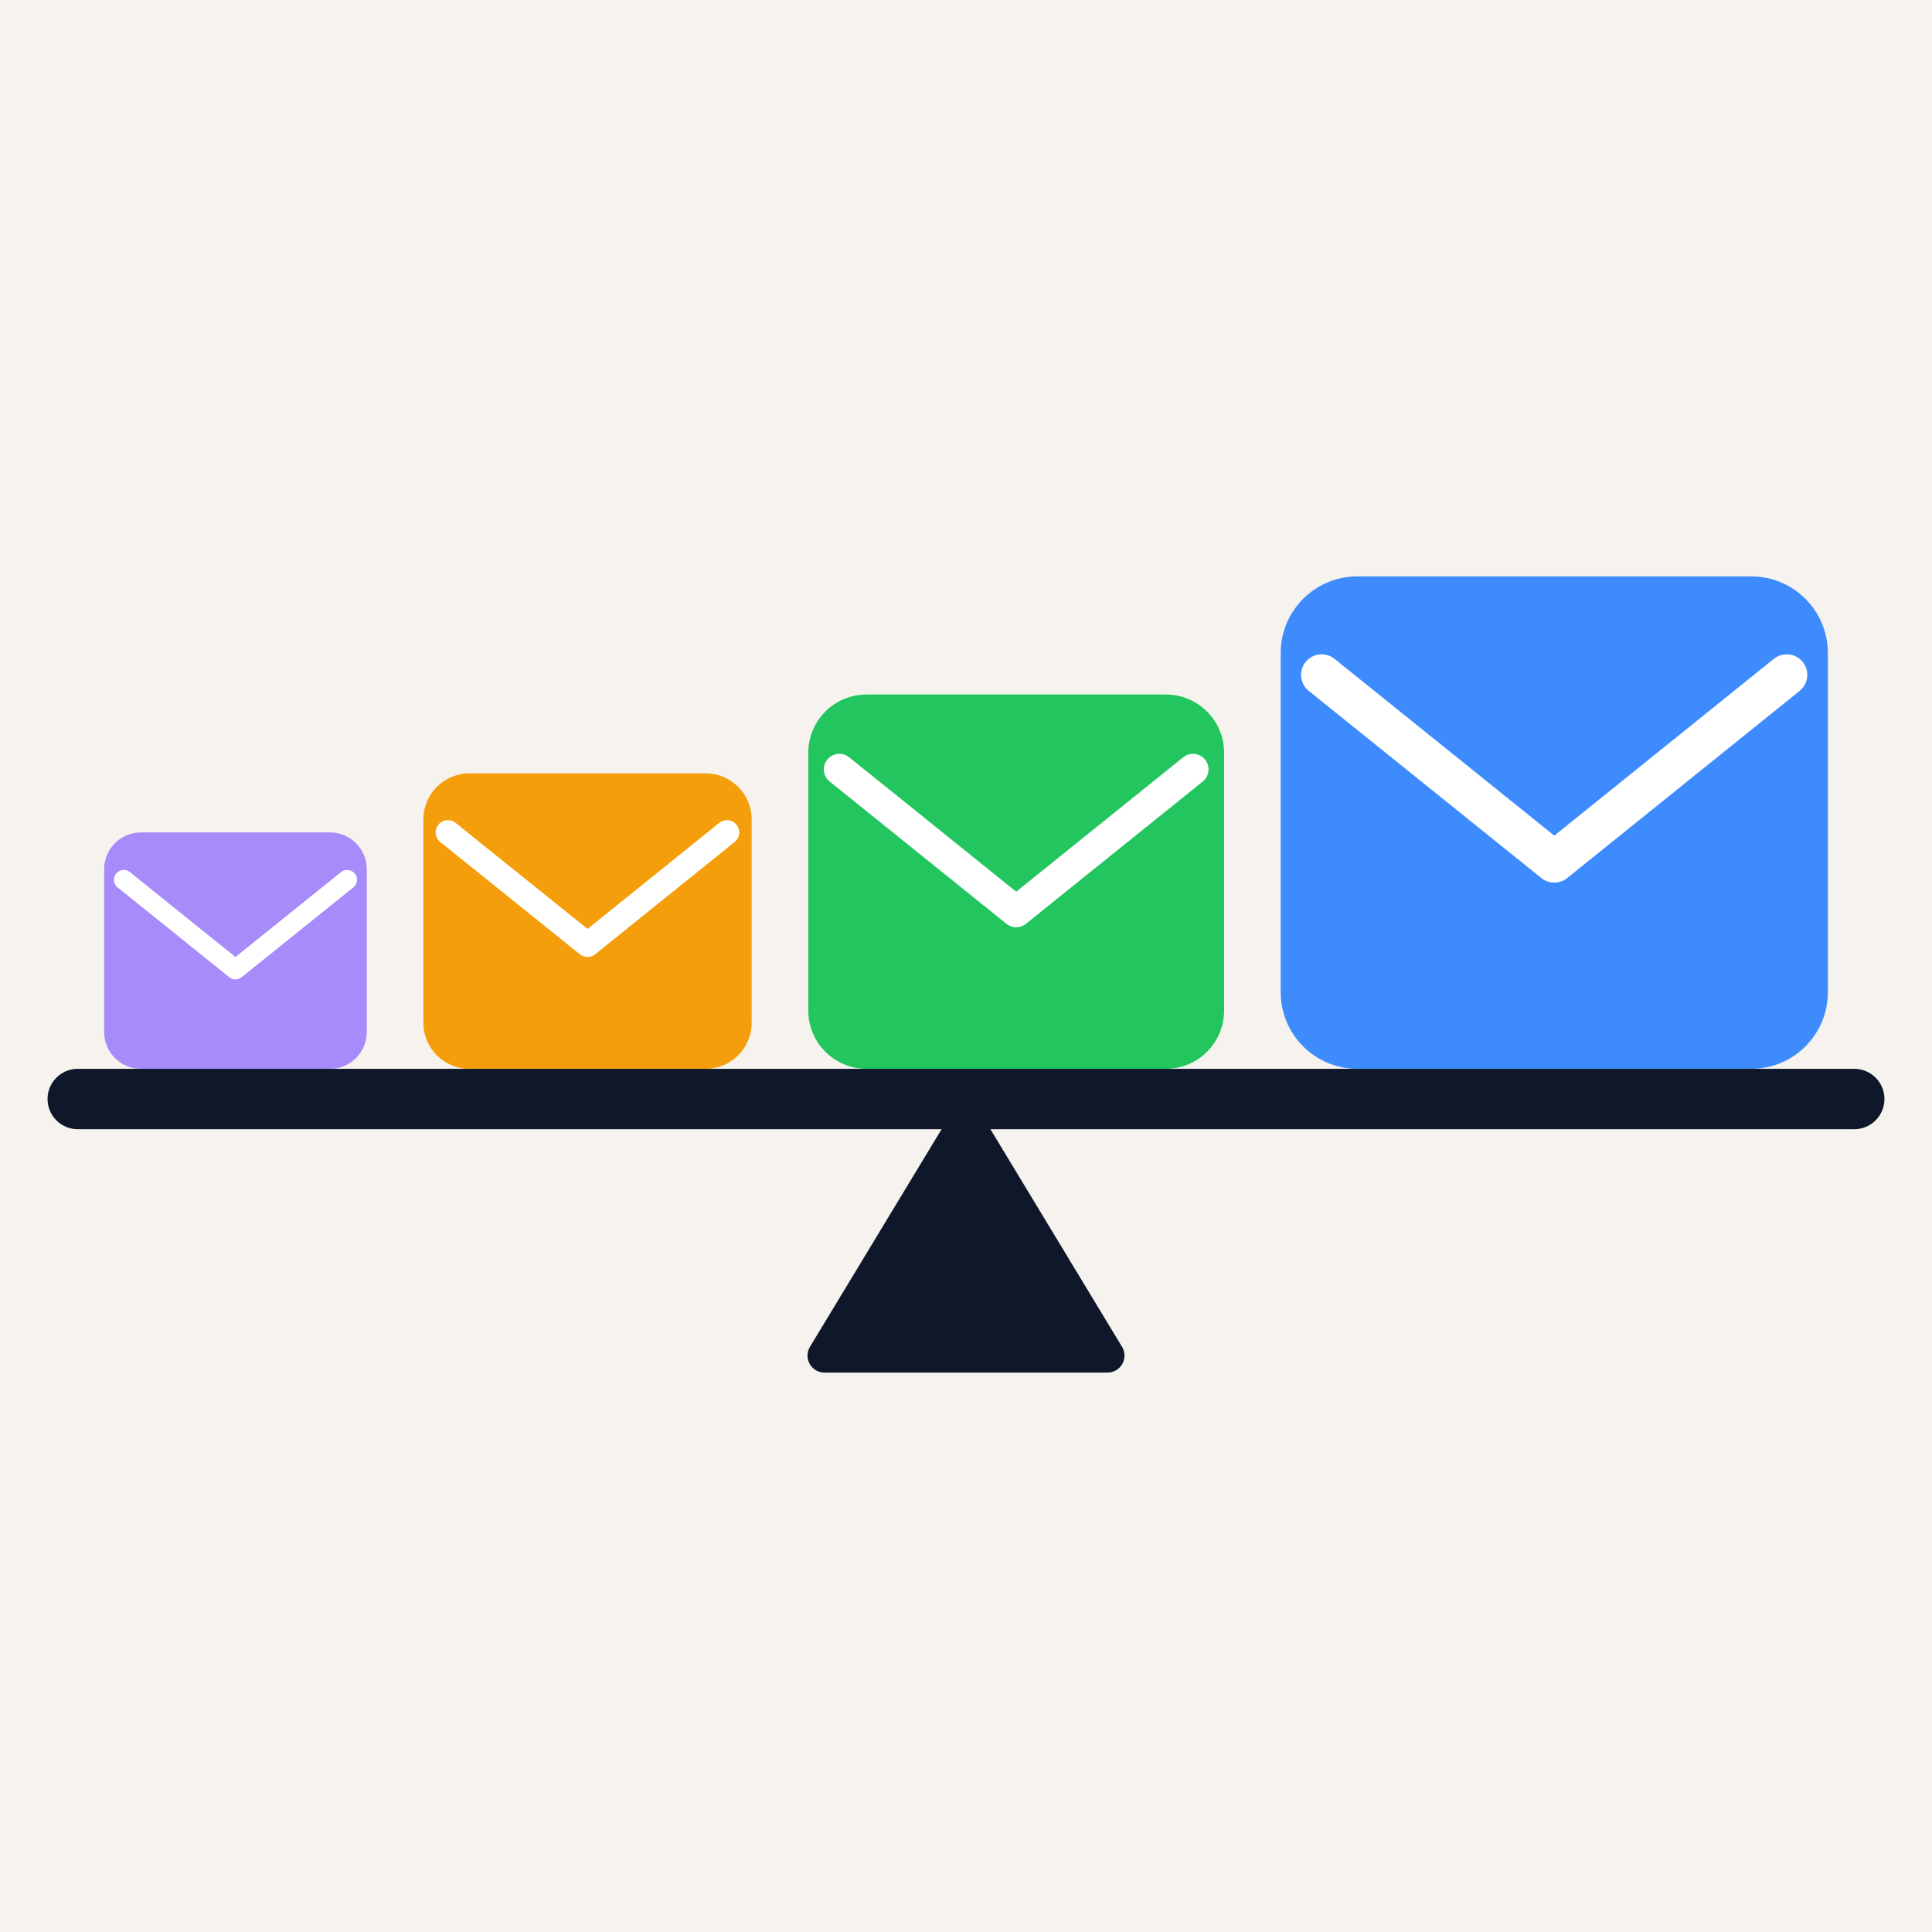
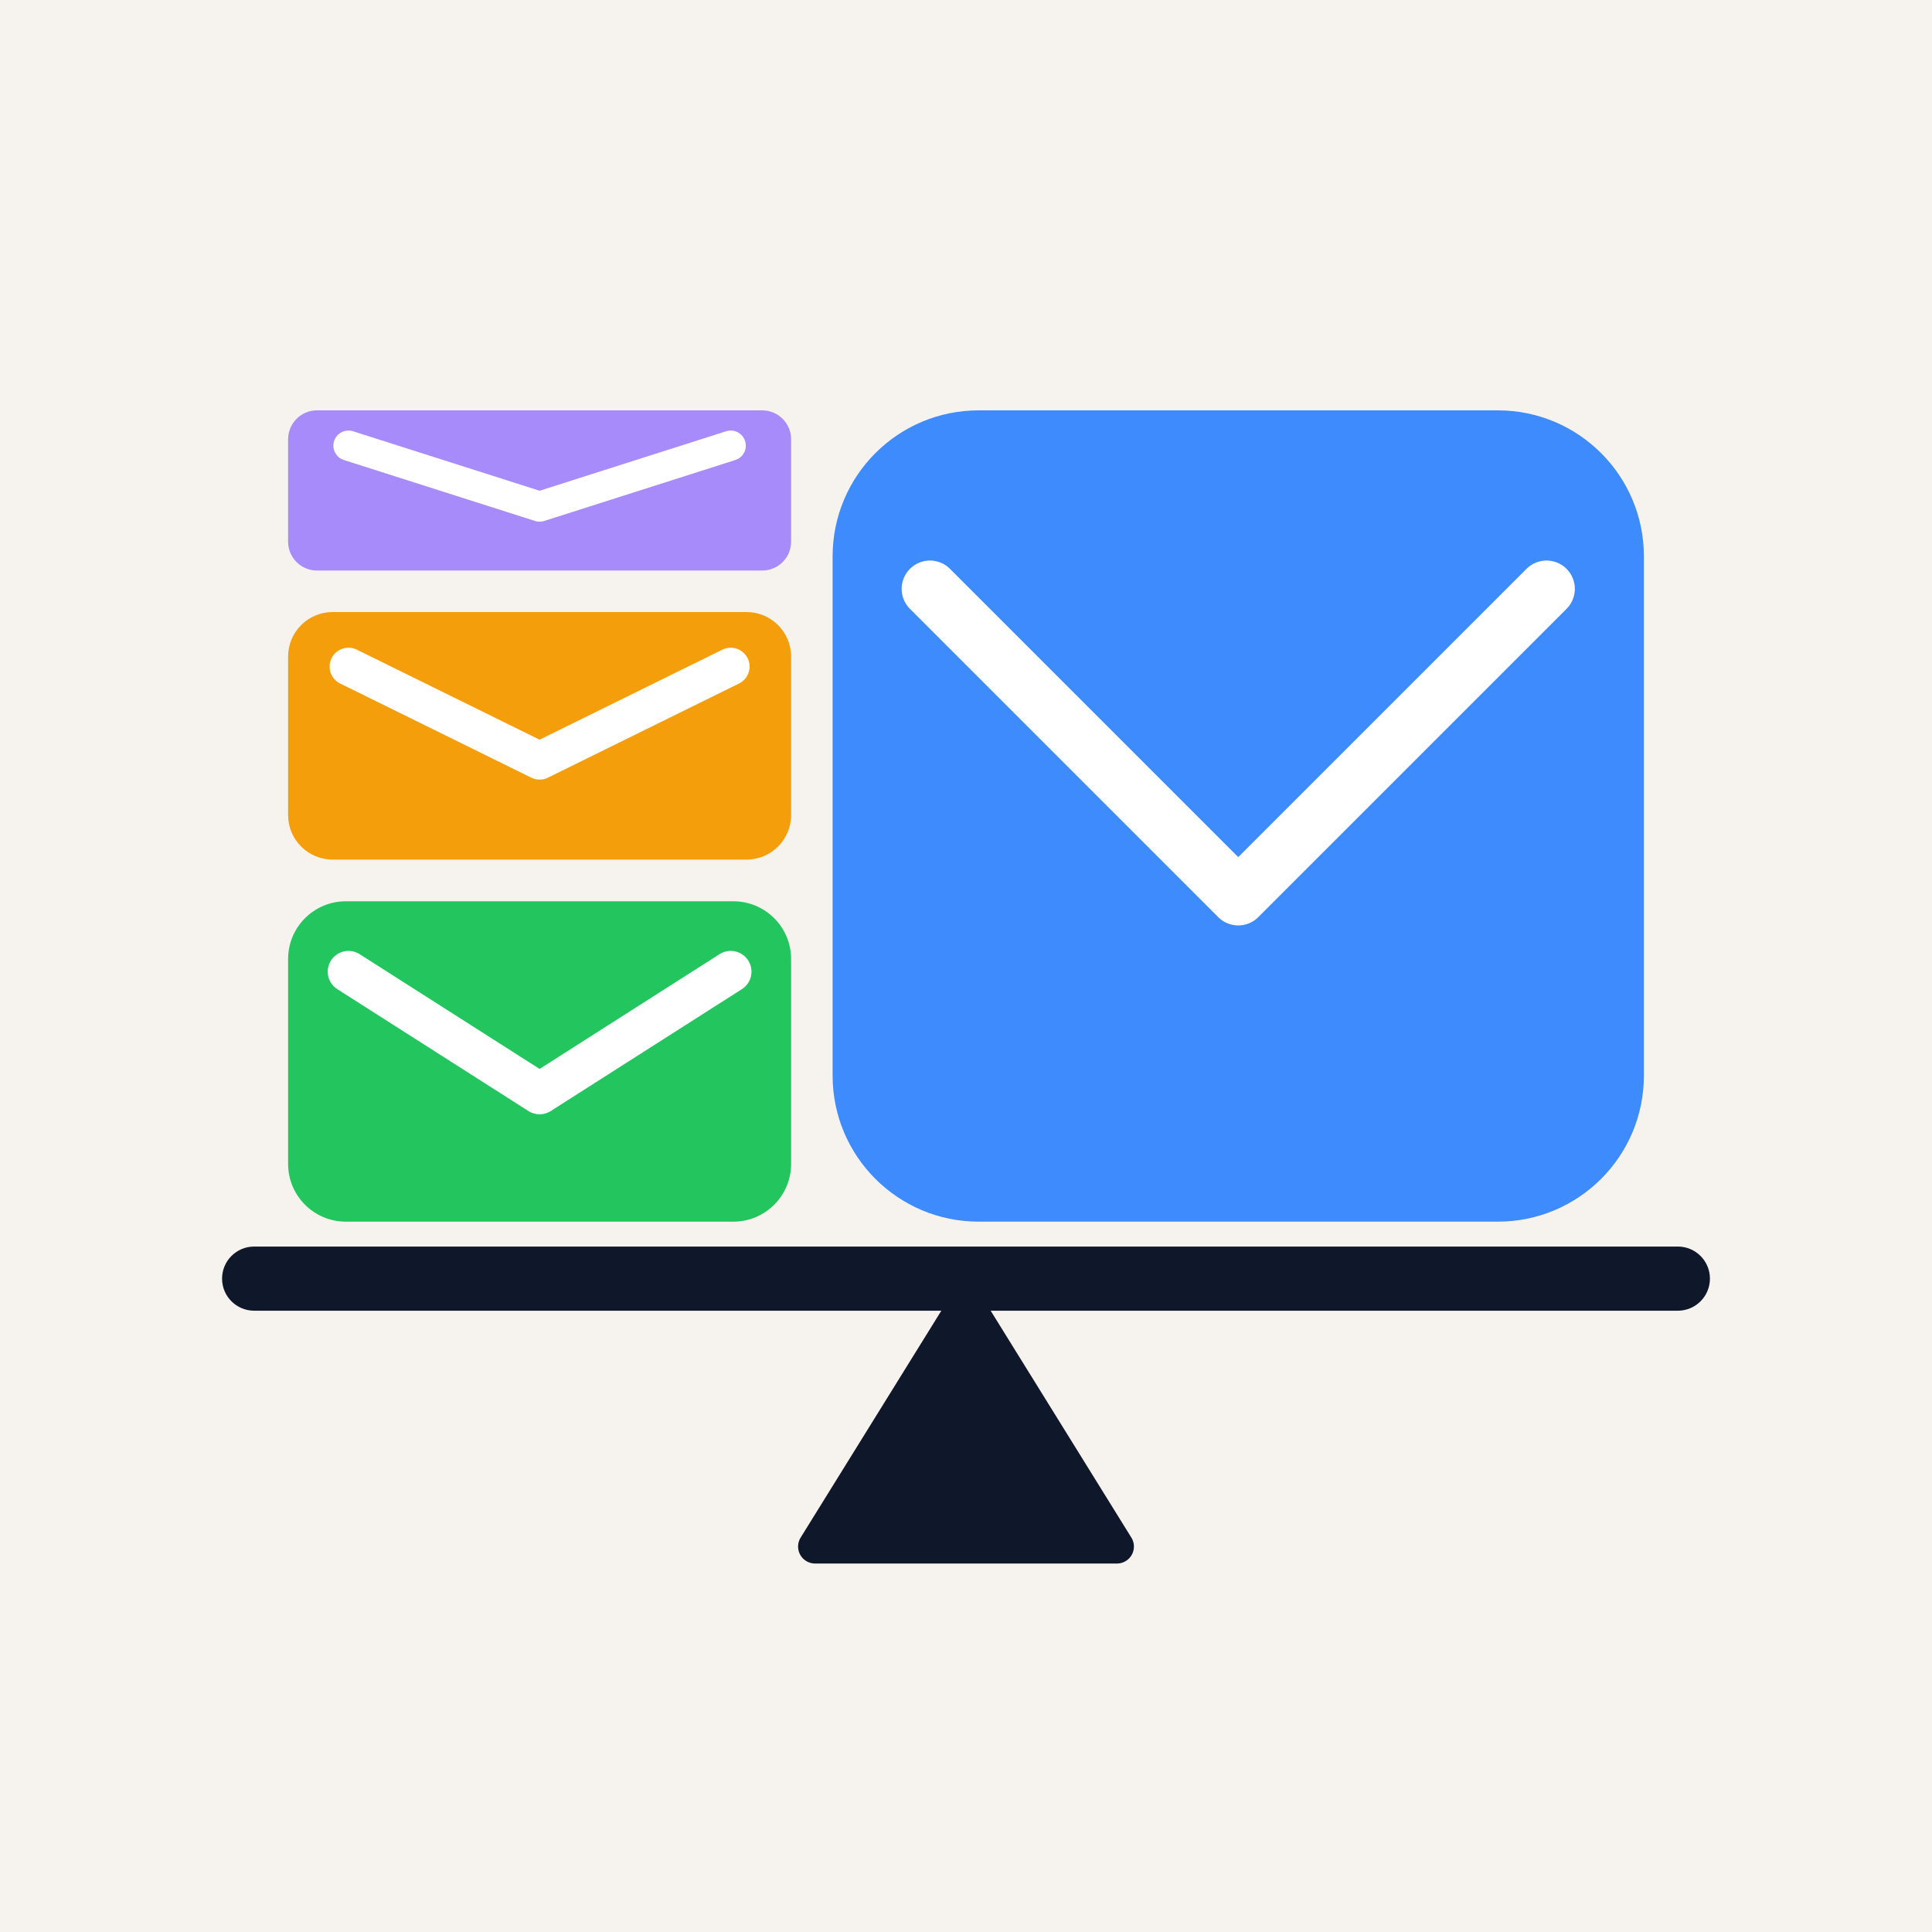
<svg xmlns="http://www.w3.org/2000/svg" viewBox="0 0 1024 1024">
  <rect width="1024" height="1024" fill="#f6f3ee" />
-   <rect x="678.8" y="305.5" width="290.0" height="261.0" rx="40.6" fill="#3d8bfd" />
-   <path d="M700.5 357.7 L823.8 456.9 L947.0 357.7" fill="none" stroke="#fff" stroke-width="21.8" stroke-linecap="round" stroke-linejoin="round" />
-   <rect x="428.4" y="368.1" width="220.4" height="198.4" rx="30.9" fill="#22c55e" />
-   <path d="M444.9 407.8 L538.6 483.2 L632.3 407.8" fill="none" stroke="#fff" stroke-width="16.5" stroke-linecap="round" stroke-linejoin="round" />
-   <rect x="224.4" y="409.9" width="174.0" height="156.6" rx="24.4" fill="#f59e0b" />
-   <path d="M237.4 441.2 L311.4 500.7 L385.3 441.2" fill="none" stroke="#fff" stroke-width="13.0" stroke-linecap="round" stroke-linejoin="round" />
-   <rect x="55.2" y="441.2" width="139.2" height="125.3" rx="19.5" fill="#a78bfa" />
-   <path d="M65.6 466.3 L124.8 513.9 L184.0 466.3" fill="none" stroke="#fff" stroke-width="10.4" stroke-linecap="round" stroke-linejoin="round" />
-   <rect x="25.2" y="566.5" width="973.6" height="32.0" rx="16.0" fill="#0f172a" />
-   <path d="M512.0 594.5 L587.0 718.5 L437.0 718.5 Z" fill="#0f172a" stroke="#0f172a" stroke-width="18.0" stroke-linejoin="round" />
+   <rect x="441.3" y="217.5" width="430.0" height="430.0" rx="77.4" fill="#3d8bfd" />
+   <path d="M492.9 312.1 L656.3 475.5 L819.7 312.1" fill="none" stroke="#fff" stroke-width="30.0" stroke-linecap="round" stroke-linejoin="round" />
+   <rect x="152.7" y="477.7" width="266.6" height="169.8" rx="30.6" fill="#22c55e" />
+   <path d="M184.7 515.0 L286.0 579.6 L387.3 515.0" fill="none" stroke="#fff" stroke-width="22.0" stroke-linecap="round" stroke-linejoin="round" />
+   <rect x="152.7" y="324.4" width="266.6" height="131.2" rx="23.6" fill="#f59e0b" />
+   <path d="M184.7 353.3 L286.0 403.2 L387.3 353.3" fill="none" stroke="#fff" stroke-width="20.0" stroke-linecap="round" stroke-linejoin="round" />
+   <rect x="152.7" y="217.5" width="266.6" height="84.9" rx="15.3" fill="#a78bfa" />
+   <path d="M184.7 236.2 L286.0 268.5 L387.3 236.2" fill="none" stroke="#fff" stroke-width="16.0" stroke-linecap="round" stroke-linejoin="round" />
+   <rect x="117.7" y="660.7" width="788.6" height="34.0" rx="17.0" fill="#0f172a" />
+   <path d="M512 690.7 L592.0 819.7 L432.0 819.7 Z" fill="#0f172a" stroke="#0f172a" stroke-width="18.0" stroke-linejoin="round" />
</svg>
